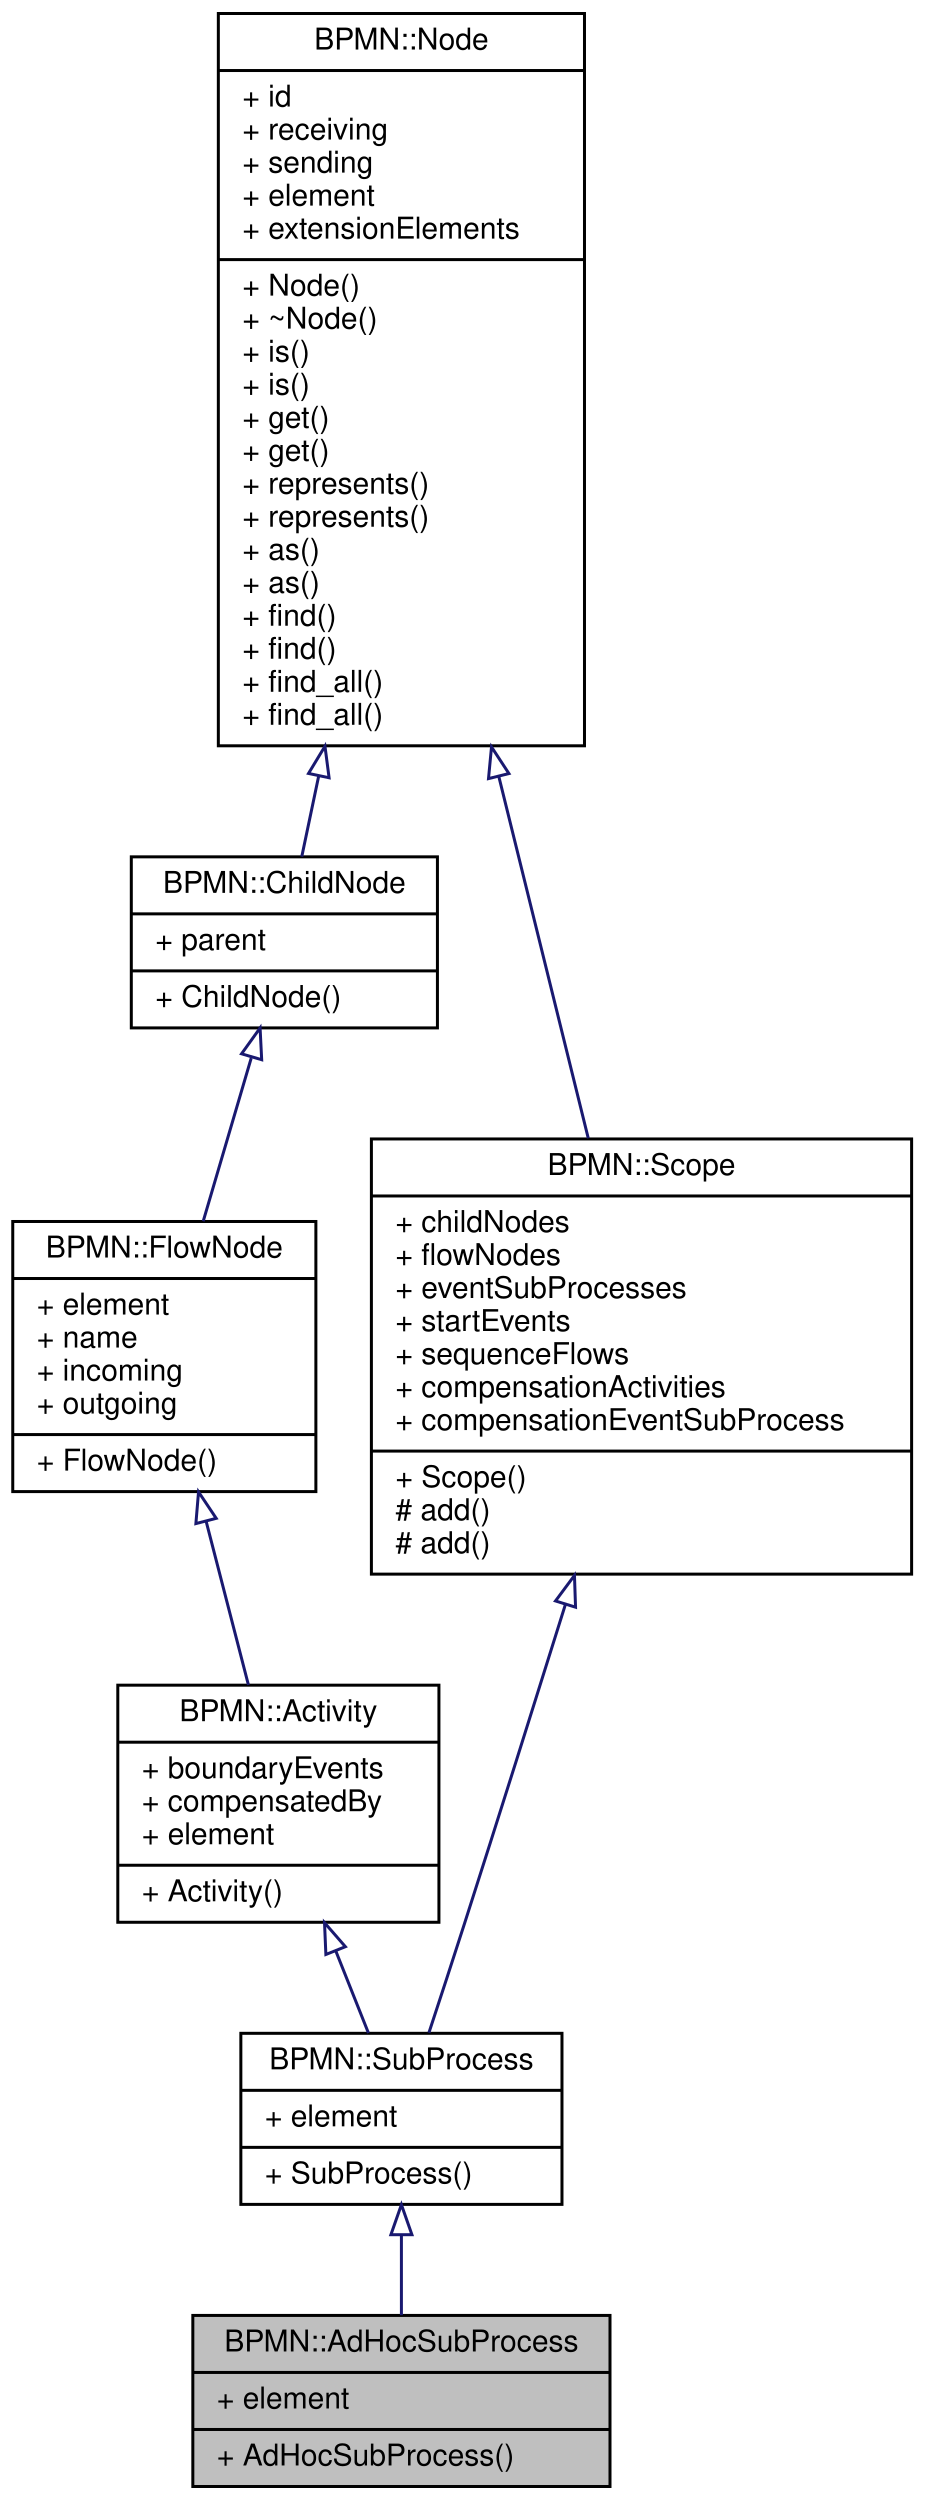
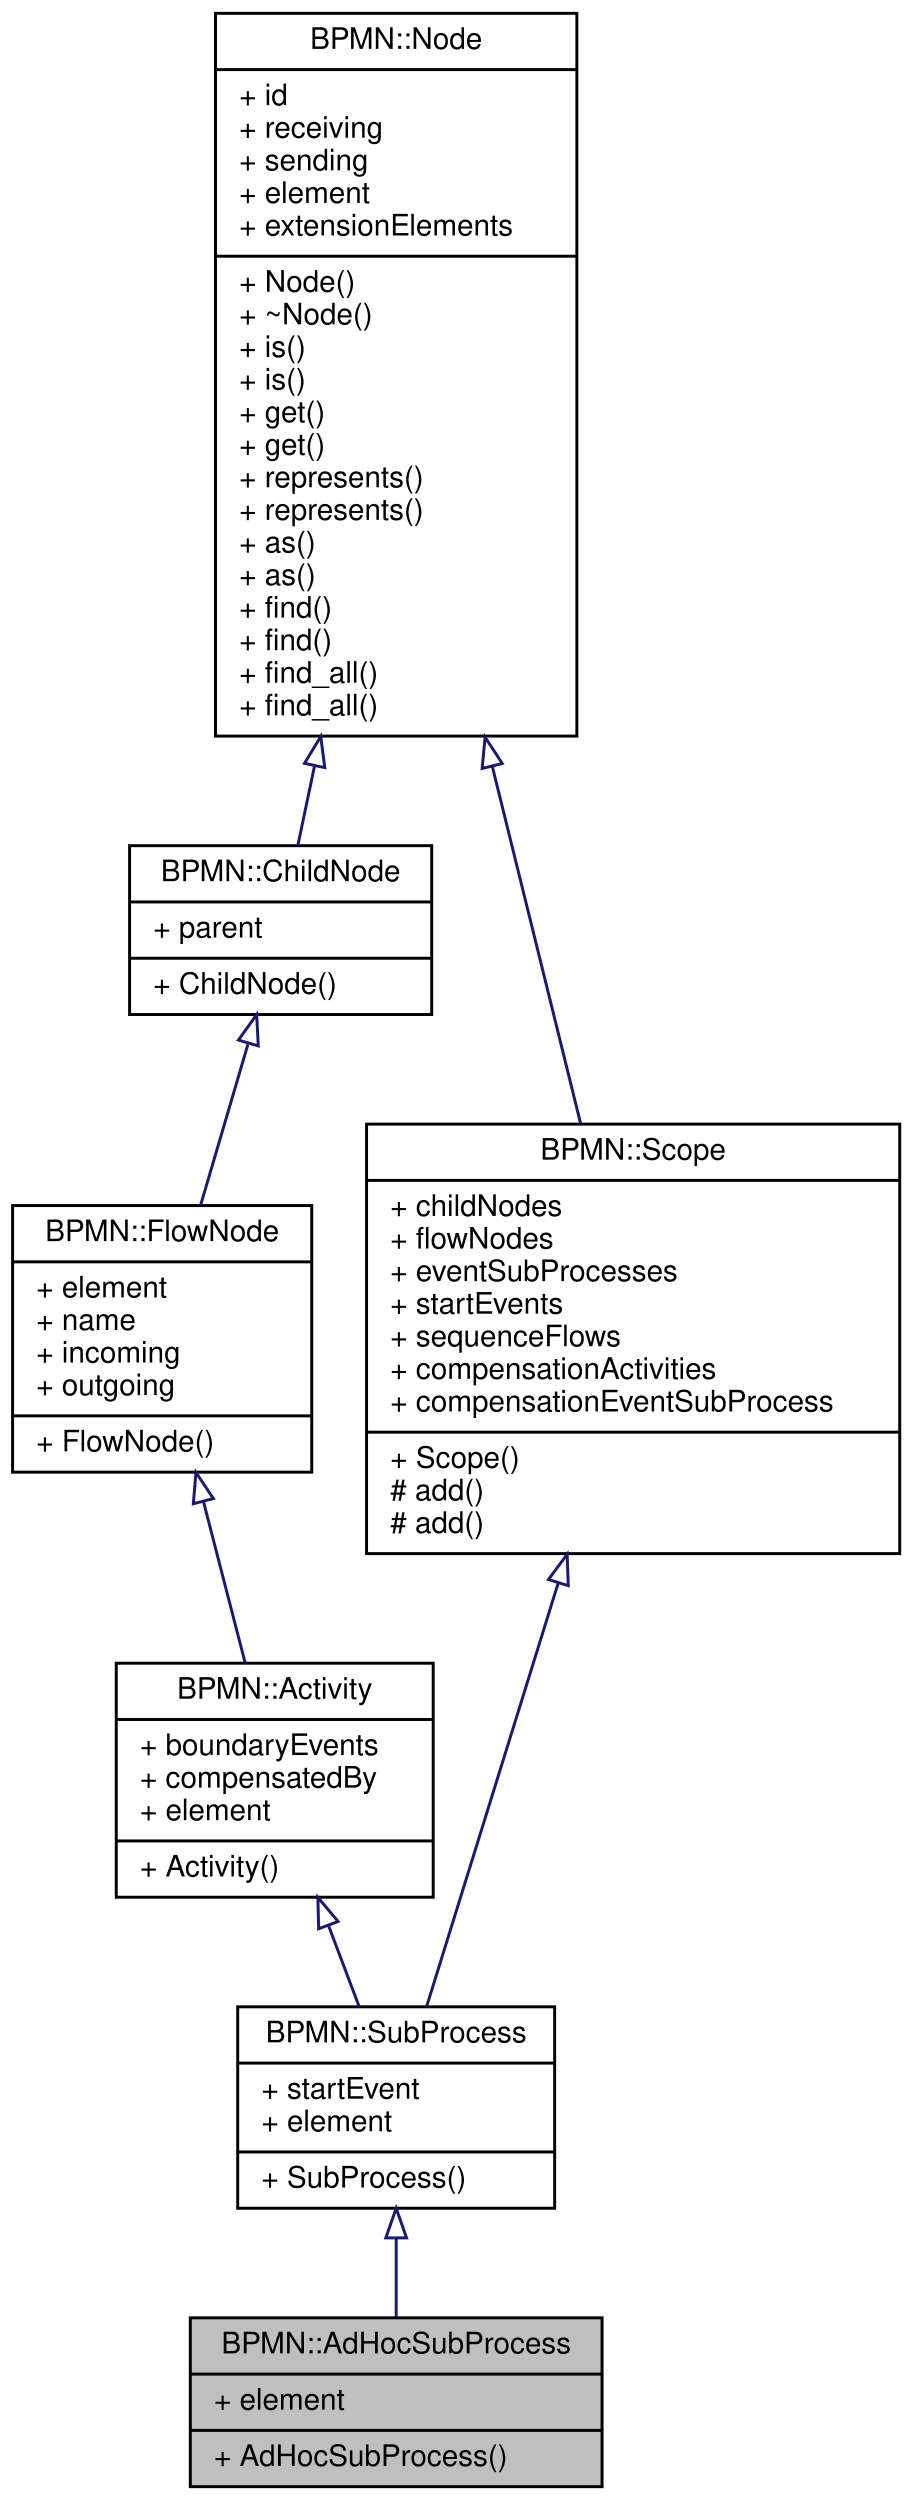
- <svg xmlns="http://www.w3.org/2000/svg" xmlns:xlink="http://www.w3.org/1999/xlink" width="308pt" height="833pt" viewBox="0.00 0.00 307.50 833.00">
-   <g id="graph0" class="graph" transform="scale(1 1) rotate(0) translate(4 829)">
+ <svg xmlns="http://www.w3.org/2000/svg" xmlns:xlink="http://www.w3.org/1999/xlink" width="308pt" height="844pt" viewBox="0.00 0.00 307.50 844.00">
+   <g id="graph0" class="graph" transform="scale(1 1) rotate(0) translate(4 840)">
    <g id="node1" class="node">
      <g id="a_node1">
        <a xlink:title=" ">
          <polygon fill="#bfbfbf" stroke="black" points="60,-0.5 60,-57.5 199,-57.5 199,-0.5 60,-0.5" />
          <text text-anchor="middle" x="129.5" y="-45.5" font-family="Helvetica,sans-Serif" font-size="10.00">BPMN::AdHocSubProcess</text>
          <polyline fill="none" stroke="black" points="60,-38.5 199,-38.5 " />
          <text text-anchor="start" x="68" y="-26.5" font-family="Helvetica,sans-Serif" font-size="10.00">+ element</text>
          <polyline fill="none" stroke="black" points="60,-19.5 199,-19.5 " />
          <text text-anchor="start" x="68" y="-7.5" font-family="Helvetica,sans-Serif" font-size="10.00">+ AdHocSubProcess()</text>
        </a>
      </g>
    </g>
    <g id="node2" class="node">
      <g id="a_node2">
        <a xlink:href="classBPMN_1_1SubProcess.html" target="_top" xlink:title=" ">
-           <polygon fill="none" stroke="black" points="76,-94.5 76,-151.5 183,-151.5 183,-94.5 76,-94.5" />
-           <text text-anchor="middle" x="129.5" y="-139.5" font-family="Helvetica,sans-Serif" font-size="10.00">BPMN::SubProcess</text>
-           <polyline fill="none" stroke="black" points="76,-132.5 183,-132.5 " />
+           <polygon fill="none" stroke="black" points="76,-94.5 76,-162.5 183,-162.5 183,-94.5 76,-94.5" />
+           <text text-anchor="middle" x="129.5" y="-150.5" font-family="Helvetica,sans-Serif" font-size="10.00">BPMN::SubProcess</text>
+           <polyline fill="none" stroke="black" points="76,-143.5 183,-143.5 " />
+           <text text-anchor="start" x="84" y="-131.5" font-family="Helvetica,sans-Serif" font-size="10.00">+ startEvent</text>
          <text text-anchor="start" x="84" y="-120.5" font-family="Helvetica,sans-Serif" font-size="10.00">+ element</text>
          <polyline fill="none" stroke="black" points="76,-113.5 183,-113.5 " />
          <text text-anchor="start" x="84" y="-101.5" font-family="Helvetica,sans-Serif" font-size="10.00">+ SubProcess()</text>
        </a>
      </g>
    </g>
    <g id="edge1" class="edge">
-       <path fill="none" stroke="midnightblue" d="M129.5,-84.21C129.5,-75.29 129.5,-65.95 129.5,-57.58" />
-       <polygon fill="none" stroke="midnightblue" points="126,-84.4 129.5,-94.4 133,-84.4 126,-84.4" />
+       <path fill="none" stroke="midnightblue" d="M129.5,-84.45C129.5,-75.4 129.5,-66.09 129.5,-57.78" />
+       <polygon fill="none" stroke="midnightblue" points="126,-84.49 129.5,-94.49 133,-84.49 126,-84.49" />
    </g>
    <g id="node3" class="node">
      <g id="a_node3">
        <a xlink:href="classBPMN_1_1Activity.html" target="_top" xlink:title=" ">
-           <polygon fill="none" stroke="black" points="35,-188.5 35,-267.5 142,-267.5 142,-188.5 35,-188.5" />
-           <text text-anchor="middle" x="88.5" y="-255.5" font-family="Helvetica,sans-Serif" font-size="10.00">BPMN::Activity</text>
-           <polyline fill="none" stroke="black" points="35,-248.5 142,-248.5 " />
-           <text text-anchor="start" x="43" y="-236.5" font-family="Helvetica,sans-Serif" font-size="10.00">+ boundaryEvents</text>
-           <text text-anchor="start" x="43" y="-225.5" font-family="Helvetica,sans-Serif" font-size="10.00">+ compensatedBy</text>
-           <text text-anchor="start" x="43" y="-214.5" font-family="Helvetica,sans-Serif" font-size="10.00">+ element</text>
-           <polyline fill="none" stroke="black" points="35,-207.5 142,-207.5 " />
-           <text text-anchor="start" x="43" y="-195.5" font-family="Helvetica,sans-Serif" font-size="10.00">+ Activity()</text>
+           <polygon fill="none" stroke="black" points="35,-199.5 35,-278.5 142,-278.5 142,-199.5 35,-199.5" />
+           <text text-anchor="middle" x="88.5" y="-266.5" font-family="Helvetica,sans-Serif" font-size="10.00">BPMN::Activity</text>
+           <polyline fill="none" stroke="black" points="35,-259.5 142,-259.5 " />
+           <text text-anchor="start" x="43" y="-247.5" font-family="Helvetica,sans-Serif" font-size="10.00">+ boundaryEvents</text>
+           <text text-anchor="start" x="43" y="-236.5" font-family="Helvetica,sans-Serif" font-size="10.00">+ compensatedBy</text>
+           <text text-anchor="start" x="43" y="-225.5" font-family="Helvetica,sans-Serif" font-size="10.00">+ element</text>
+           <polyline fill="none" stroke="black" points="35,-218.5 142,-218.5 " />
+           <text text-anchor="start" x="43" y="-206.5" font-family="Helvetica,sans-Serif" font-size="10.00">+ Activity()</text>
        </a>
      </g>
    </g>
    <g id="edge2" class="edge">
-       <path fill="none" stroke="midnightblue" d="M107.59,-179.05C111.33,-169.64 115.14,-160.07 118.51,-151.61" />
-       <polygon fill="none" stroke="midnightblue" points="104.33,-177.77 103.88,-188.35 110.83,-180.36 104.33,-177.77" />
+       <path fill="none" stroke="midnightblue" d="M106.66,-189.93C110.16,-180.68 113.75,-171.19 117.01,-162.54" />
+       <polygon fill="none" stroke="midnightblue" points="103.33,-188.85 103.07,-199.44 109.88,-191.32 103.33,-188.85" />
    </g>
    <g id="node4" class="node">
      <g id="a_node4">
        <a xlink:href="classBPMN_1_1FlowNode.html" target="_top" xlink:title="Base class for BPMN elements that may contain incoming and outgoing sequence flows.">
-           <polygon fill="none" stroke="black" points="0,-332 0,-422 101,-422 101,-332 0,-332" />
-           <text text-anchor="middle" x="50.5" y="-410" font-family="Helvetica,sans-Serif" font-size="10.00">BPMN::FlowNode</text>
-           <polyline fill="none" stroke="black" points="0,-403 101,-403 " />
-           <text text-anchor="start" x="8" y="-391" font-family="Helvetica,sans-Serif" font-size="10.00">+ element</text>
-           <text text-anchor="start" x="8" y="-380" font-family="Helvetica,sans-Serif" font-size="10.00">+ name</text>
-           <text text-anchor="start" x="8" y="-369" font-family="Helvetica,sans-Serif" font-size="10.00">+ incoming</text>
-           <text text-anchor="start" x="8" y="-358" font-family="Helvetica,sans-Serif" font-size="10.00">+ outgoing</text>
-           <polyline fill="none" stroke="black" points="0,-351 101,-351 " />
-           <text text-anchor="start" x="8" y="-339" font-family="Helvetica,sans-Serif" font-size="10.00">+ FlowNode()</text>
+           <polygon fill="none" stroke="black" points="0,-343 0,-433 101,-433 101,-343 0,-343" />
+           <text text-anchor="middle" x="50.5" y="-421" font-family="Helvetica,sans-Serif" font-size="10.00">BPMN::FlowNode</text>
+           <polyline fill="none" stroke="black" points="0,-414 101,-414 " />
+           <text text-anchor="start" x="8" y="-402" font-family="Helvetica,sans-Serif" font-size="10.00">+ element</text>
+           <text text-anchor="start" x="8" y="-391" font-family="Helvetica,sans-Serif" font-size="10.00">+ name</text>
+           <text text-anchor="start" x="8" y="-380" font-family="Helvetica,sans-Serif" font-size="10.00">+ incoming</text>
+           <text text-anchor="start" x="8" y="-369" font-family="Helvetica,sans-Serif" font-size="10.00">+ outgoing</text>
+           <polyline fill="none" stroke="black" points="0,-362 101,-362 " />
+           <text text-anchor="start" x="8" y="-350" font-family="Helvetica,sans-Serif" font-size="10.00">+ FlowNode()</text>
        </a>
      </g>
    </g>
    <g id="edge3" class="edge">
-       <path fill="none" stroke="midnightblue" d="M64.44,-322.07C69.11,-304 74.22,-284.24 78.52,-267.59" />
-       <polygon fill="none" stroke="midnightblue" points="61.02,-321.34 61.9,-331.9 67.79,-323.09 61.02,-321.34" />
+       <path fill="none" stroke="midnightblue" d="M64.44,-333.07C69.11,-315 74.22,-295.24 78.52,-278.59" />
+       <polygon fill="none" stroke="midnightblue" points="61.02,-332.34 61.9,-342.9 67.79,-334.09 61.02,-332.34" />
    </g>
    <g id="node5" class="node">
      <g id="a_node5">
        <a xlink:href="classBPMN_1_1ChildNode.html" target="_top" xlink:title="Base class for BPMN elements within a Scope.">
-           <polygon fill="none" stroke="black" points="39.5,-486.5 39.5,-543.5 141.5,-543.5 141.5,-486.5 39.5,-486.5" />
-           <text text-anchor="middle" x="90.5" y="-531.5" font-family="Helvetica,sans-Serif" font-size="10.00">BPMN::ChildNode</text>
-           <polyline fill="none" stroke="black" points="39.5,-524.5 141.5,-524.5 " />
-           <text text-anchor="start" x="47.5" y="-512.5" font-family="Helvetica,sans-Serif" font-size="10.00">+ parent</text>
-           <polyline fill="none" stroke="black" points="39.5,-505.5 141.5,-505.5 " />
-           <text text-anchor="start" x="47.5" y="-493.5" font-family="Helvetica,sans-Serif" font-size="10.00">+ ChildNode()</text>
+           <polygon fill="none" stroke="black" points="39.5,-497.5 39.5,-554.5 141.5,-554.5 141.5,-497.5 39.5,-497.5" />
+           <text text-anchor="middle" x="90.5" y="-542.5" font-family="Helvetica,sans-Serif" font-size="10.00">BPMN::ChildNode</text>
+           <polyline fill="none" stroke="black" points="39.5,-535.5 141.5,-535.5 " />
+           <text text-anchor="start" x="47.5" y="-523.5" font-family="Helvetica,sans-Serif" font-size="10.00">+ parent</text>
+           <polyline fill="none" stroke="black" points="39.5,-516.5 141.5,-516.5 " />
+           <text text-anchor="start" x="47.5" y="-504.5" font-family="Helvetica,sans-Serif" font-size="10.00">+ ChildNode()</text>
        </a>
      </g>
    </g>
    <g id="edge4" class="edge">
-       <path fill="none" stroke="midnightblue" d="M79.46,-476.45C74.5,-459.61 68.63,-439.63 63.46,-422.08" />
-       <polygon fill="none" stroke="midnightblue" points="76.23,-477.87 82.41,-486.48 82.94,-475.9 76.23,-477.87" />
+       <path fill="none" stroke="midnightblue" d="M79.46,-487.45C74.5,-470.61 68.63,-450.63 63.46,-433.08" />
+       <polygon fill="none" stroke="midnightblue" points="76.23,-488.87 82.41,-497.48 82.94,-486.9 76.23,-488.87" />
    </g>
    <g id="node6" class="node">
      <g id="a_node6">
        <a xlink:href="classBPMN_1_1Node.html" target="_top" xlink:title="Base class for all elements in a BPMN model.">
-           <polygon fill="none" stroke="black" points="68.5,-580.5 68.5,-824.5 190.5,-824.5 190.5,-580.5 68.5,-580.5" />
-           <text text-anchor="middle" x="129.5" y="-812.5" font-family="Helvetica,sans-Serif" font-size="10.00">BPMN::Node</text>
-           <polyline fill="none" stroke="black" points="68.5,-805.5 190.5,-805.5 " />
-           <text text-anchor="start" x="76.5" y="-793.5" font-family="Helvetica,sans-Serif" font-size="10.00">+ id</text>
-           <text text-anchor="start" x="76.5" y="-782.5" font-family="Helvetica,sans-Serif" font-size="10.00">+ receiving</text>
-           <text text-anchor="start" x="76.5" y="-771.5" font-family="Helvetica,sans-Serif" font-size="10.00">+ sending</text>
-           <text text-anchor="start" x="76.5" y="-760.5" font-family="Helvetica,sans-Serif" font-size="10.00">+ element</text>
-           <text text-anchor="start" x="76.5" y="-749.5" font-family="Helvetica,sans-Serif" font-size="10.00">+ extensionElements</text>
-           <polyline fill="none" stroke="black" points="68.5,-742.5 190.5,-742.5 " />
-           <text text-anchor="start" x="76.5" y="-730.5" font-family="Helvetica,sans-Serif" font-size="10.00">+ Node()</text>
-           <text text-anchor="start" x="76.5" y="-719.5" font-family="Helvetica,sans-Serif" font-size="10.00">+ ~Node()</text>
+           <polygon fill="none" stroke="black" points="68.5,-591.5 68.5,-835.5 190.5,-835.5 190.5,-591.5 68.5,-591.5" />
+           <text text-anchor="middle" x="129.5" y="-823.5" font-family="Helvetica,sans-Serif" font-size="10.00">BPMN::Node</text>
+           <polyline fill="none" stroke="black" points="68.5,-816.5 190.5,-816.5 " />
+           <text text-anchor="start" x="76.5" y="-804.5" font-family="Helvetica,sans-Serif" font-size="10.00">+ id</text>
+           <text text-anchor="start" x="76.5" y="-793.5" font-family="Helvetica,sans-Serif" font-size="10.00">+ receiving</text>
+           <text text-anchor="start" x="76.5" y="-782.5" font-family="Helvetica,sans-Serif" font-size="10.00">+ sending</text>
+           <text text-anchor="start" x="76.5" y="-771.5" font-family="Helvetica,sans-Serif" font-size="10.00">+ element</text>
+           <text text-anchor="start" x="76.5" y="-760.5" font-family="Helvetica,sans-Serif" font-size="10.00">+ extensionElements</text>
+           <polyline fill="none" stroke="black" points="68.5,-753.5 190.5,-753.5 " />
+           <text text-anchor="start" x="76.5" y="-741.5" font-family="Helvetica,sans-Serif" font-size="10.00">+ Node()</text>
+           <text text-anchor="start" x="76.5" y="-730.5" font-family="Helvetica,sans-Serif" font-size="10.00">+ ~Node()</text>
+           <text text-anchor="start" x="76.5" y="-719.5" font-family="Helvetica,sans-Serif" font-size="10.00">+ is()</text>
          <text text-anchor="start" x="76.5" y="-708.5" font-family="Helvetica,sans-Serif" font-size="10.00">+ is()</text>
-           <text text-anchor="start" x="76.5" y="-697.5" font-family="Helvetica,sans-Serif" font-size="10.00">+ is()</text>
+           <text text-anchor="start" x="76.5" y="-697.5" font-family="Helvetica,sans-Serif" font-size="10.00">+ get()</text>
          <text text-anchor="start" x="76.5" y="-686.5" font-family="Helvetica,sans-Serif" font-size="10.00">+ get()</text>
-           <text text-anchor="start" x="76.5" y="-675.5" font-family="Helvetica,sans-Serif" font-size="10.00">+ get()</text>
+           <text text-anchor="start" x="76.5" y="-675.5" font-family="Helvetica,sans-Serif" font-size="10.00">+ represents()</text>
          <text text-anchor="start" x="76.5" y="-664.5" font-family="Helvetica,sans-Serif" font-size="10.00">+ represents()</text>
-           <text text-anchor="start" x="76.5" y="-653.5" font-family="Helvetica,sans-Serif" font-size="10.00">+ represents()</text>
+           <text text-anchor="start" x="76.5" y="-653.5" font-family="Helvetica,sans-Serif" font-size="10.00">+ as()</text>
          <text text-anchor="start" x="76.5" y="-642.5" font-family="Helvetica,sans-Serif" font-size="10.00">+ as()</text>
-           <text text-anchor="start" x="76.5" y="-631.5" font-family="Helvetica,sans-Serif" font-size="10.00">+ as()</text>
+           <text text-anchor="start" x="76.5" y="-631.5" font-family="Helvetica,sans-Serif" font-size="10.00">+ find()</text>
          <text text-anchor="start" x="76.5" y="-620.5" font-family="Helvetica,sans-Serif" font-size="10.00">+ find()</text>
-           <text text-anchor="start" x="76.5" y="-609.5" font-family="Helvetica,sans-Serif" font-size="10.00">+ find()</text>
+           <text text-anchor="start" x="76.5" y="-609.5" font-family="Helvetica,sans-Serif" font-size="10.00">+ find_all()</text>
          <text text-anchor="start" x="76.5" y="-598.5" font-family="Helvetica,sans-Serif" font-size="10.00">+ find_all()</text>
-           <text text-anchor="start" x="76.5" y="-587.5" font-family="Helvetica,sans-Serif" font-size="10.00">+ find_all()</text>
        </a>
      </g>
    </g>
    <g id="edge5" class="edge">
-       <path fill="none" stroke="midnightblue" d="M101.92,-570.34C99.86,-560.53 97.95,-551.42 96.3,-543.57" />
-       <polygon fill="none" stroke="midnightblue" points="98.55,-571.29 104.03,-580.36 105.4,-569.85 98.55,-571.29" />
+       <path fill="none" stroke="midnightblue" d="M101.92,-581.34C99.86,-571.53 97.95,-562.42 96.3,-554.57" />
+       <polygon fill="none" stroke="midnightblue" points="98.55,-582.29 104.03,-591.36 105.4,-580.85 98.55,-582.29" />
    </g>
    <g id="node7" class="node">
      <g id="a_node7">
        <a xlink:href="classBPMN_1_1Scope.html" target="_top" xlink:title="Base class for BPMN elements that may contain a ChildNode elements.">
-           <polygon fill="none" stroke="black" points="119.5,-304.5 119.5,-449.5 299.5,-449.5 299.5,-304.5 119.5,-304.5" />
-           <text text-anchor="middle" x="209.5" y="-437.5" font-family="Helvetica,sans-Serif" font-size="10.00">BPMN::Scope</text>
-           <polyline fill="none" stroke="black" points="119.5,-430.5 299.5,-430.5 " />
-           <text text-anchor="start" x="127.5" y="-418.5" font-family="Helvetica,sans-Serif" font-size="10.00">+ childNodes</text>
-           <text text-anchor="start" x="127.5" y="-407.5" font-family="Helvetica,sans-Serif" font-size="10.00">+ flowNodes</text>
-           <text text-anchor="start" x="127.5" y="-396.5" font-family="Helvetica,sans-Serif" font-size="10.00">+ eventSubProcesses</text>
-           <text text-anchor="start" x="127.5" y="-385.5" font-family="Helvetica,sans-Serif" font-size="10.00">+ startEvents</text>
-           <text text-anchor="start" x="127.5" y="-374.5" font-family="Helvetica,sans-Serif" font-size="10.00">+ sequenceFlows</text>
-           <text text-anchor="start" x="127.5" y="-363.5" font-family="Helvetica,sans-Serif" font-size="10.00">+ compensationActivities</text>
-           <text text-anchor="start" x="127.5" y="-352.5" font-family="Helvetica,sans-Serif" font-size="10.00">+ compensationEventSubProcess</text>
-           <polyline fill="none" stroke="black" points="119.5,-345.5 299.5,-345.5 " />
-           <text text-anchor="start" x="127.5" y="-333.5" font-family="Helvetica,sans-Serif" font-size="10.00">+ Scope()</text>
+           <polygon fill="none" stroke="black" points="119.5,-315.5 119.5,-460.5 299.5,-460.5 299.5,-315.5 119.5,-315.5" />
+           <text text-anchor="middle" x="209.5" y="-448.5" font-family="Helvetica,sans-Serif" font-size="10.00">BPMN::Scope</text>
+           <polyline fill="none" stroke="black" points="119.5,-441.5 299.5,-441.5 " />
+           <text text-anchor="start" x="127.5" y="-429.5" font-family="Helvetica,sans-Serif" font-size="10.00">+ childNodes</text>
+           <text text-anchor="start" x="127.5" y="-418.5" font-family="Helvetica,sans-Serif" font-size="10.00">+ flowNodes</text>
+           <text text-anchor="start" x="127.5" y="-407.5" font-family="Helvetica,sans-Serif" font-size="10.00">+ eventSubProcesses</text>
+           <text text-anchor="start" x="127.5" y="-396.5" font-family="Helvetica,sans-Serif" font-size="10.00">+ startEvents</text>
+           <text text-anchor="start" x="127.5" y="-385.5" font-family="Helvetica,sans-Serif" font-size="10.00">+ sequenceFlows</text>
+           <text text-anchor="start" x="127.5" y="-374.5" font-family="Helvetica,sans-Serif" font-size="10.00">+ compensationActivities</text>
+           <text text-anchor="start" x="127.5" y="-363.5" font-family="Helvetica,sans-Serif" font-size="10.00">+ compensationEventSubProcess</text>
+           <polyline fill="none" stroke="black" points="119.5,-356.5 299.5,-356.5 " />
+           <text text-anchor="start" x="127.5" y="-344.5" font-family="Helvetica,sans-Serif" font-size="10.00">+ Scope()</text>
+           <text text-anchor="start" x="127.5" y="-333.5" font-family="Helvetica,sans-Serif" font-size="10.00"># add()</text>
          <text text-anchor="start" x="127.5" y="-322.5" font-family="Helvetica,sans-Serif" font-size="10.00"># add()</text>
-           <text text-anchor="start" x="127.5" y="-311.5" font-family="Helvetica,sans-Serif" font-size="10.00"># add()</text>
        </a>
      </g>
    </g>
    <g id="edge7" class="edge">
-       <path fill="none" stroke="midnightblue" d="M161.95,-570.28C172.13,-529.1 182.99,-485.18 191.76,-449.73" />
-       <polygon fill="none" stroke="midnightblue" points="158.52,-569.57 159.52,-580.12 165.32,-571.25 158.52,-569.57" />
+       <path fill="none" stroke="midnightblue" d="M161.95,-581.28C172.13,-540.1 182.99,-496.18 191.76,-460.73" />
+       <polygon fill="none" stroke="midnightblue" points="158.52,-580.57 159.52,-591.12 165.32,-582.25 158.52,-580.57" />
    </g>
    <g id="edge6" class="edge">
-       <path fill="none" stroke="midnightblue" d="M184.16,-294.44C173.82,-261.37 161.68,-222.83 150.5,-188 146.68,-176.09 142.38,-162.95 138.67,-151.7" />
-       <polygon fill="none" stroke="midnightblue" points="180.84,-295.56 187.16,-304.07 187.52,-293.48 180.84,-295.56" />
+       <path fill="none" stroke="midnightblue" d="M184.16,-305.44C169.14,-257.08 150.91,-198.42 139.76,-162.54" />
+       <polygon fill="none" stroke="midnightblue" points="180.91,-306.76 187.22,-315.27 187.59,-304.68 180.91,-306.76" />
    </g>
  </g>
</svg>
